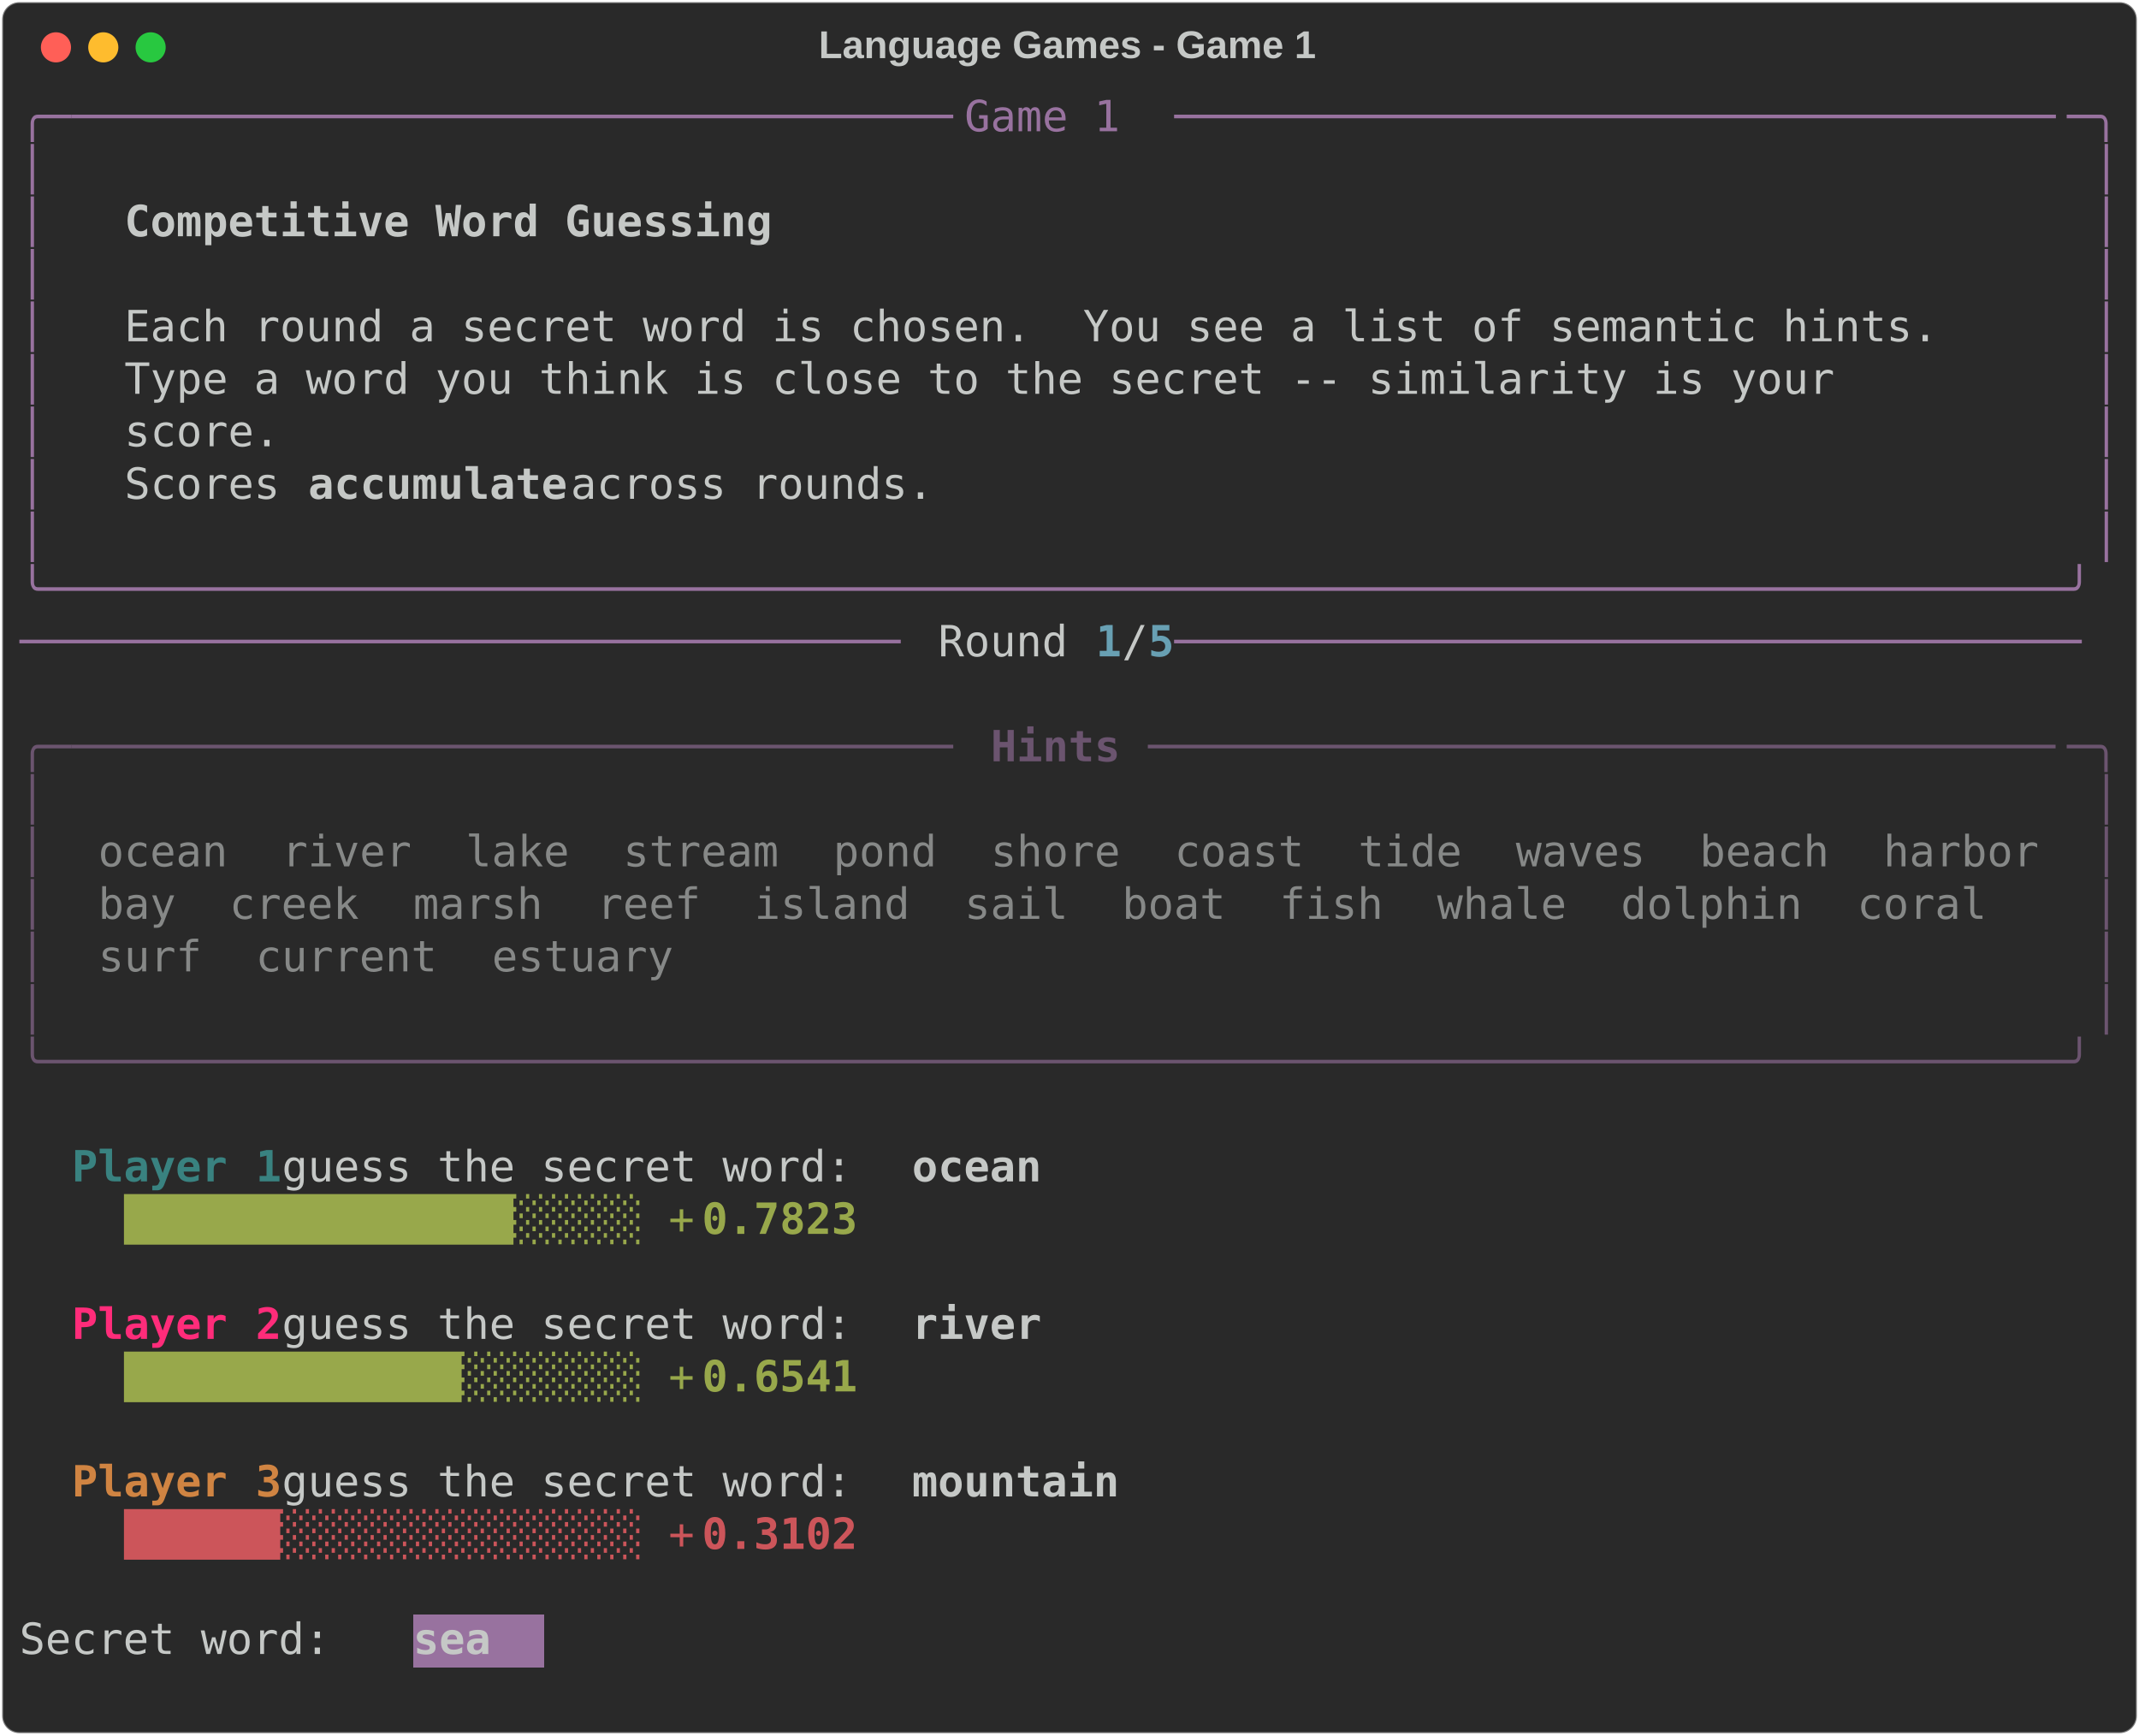
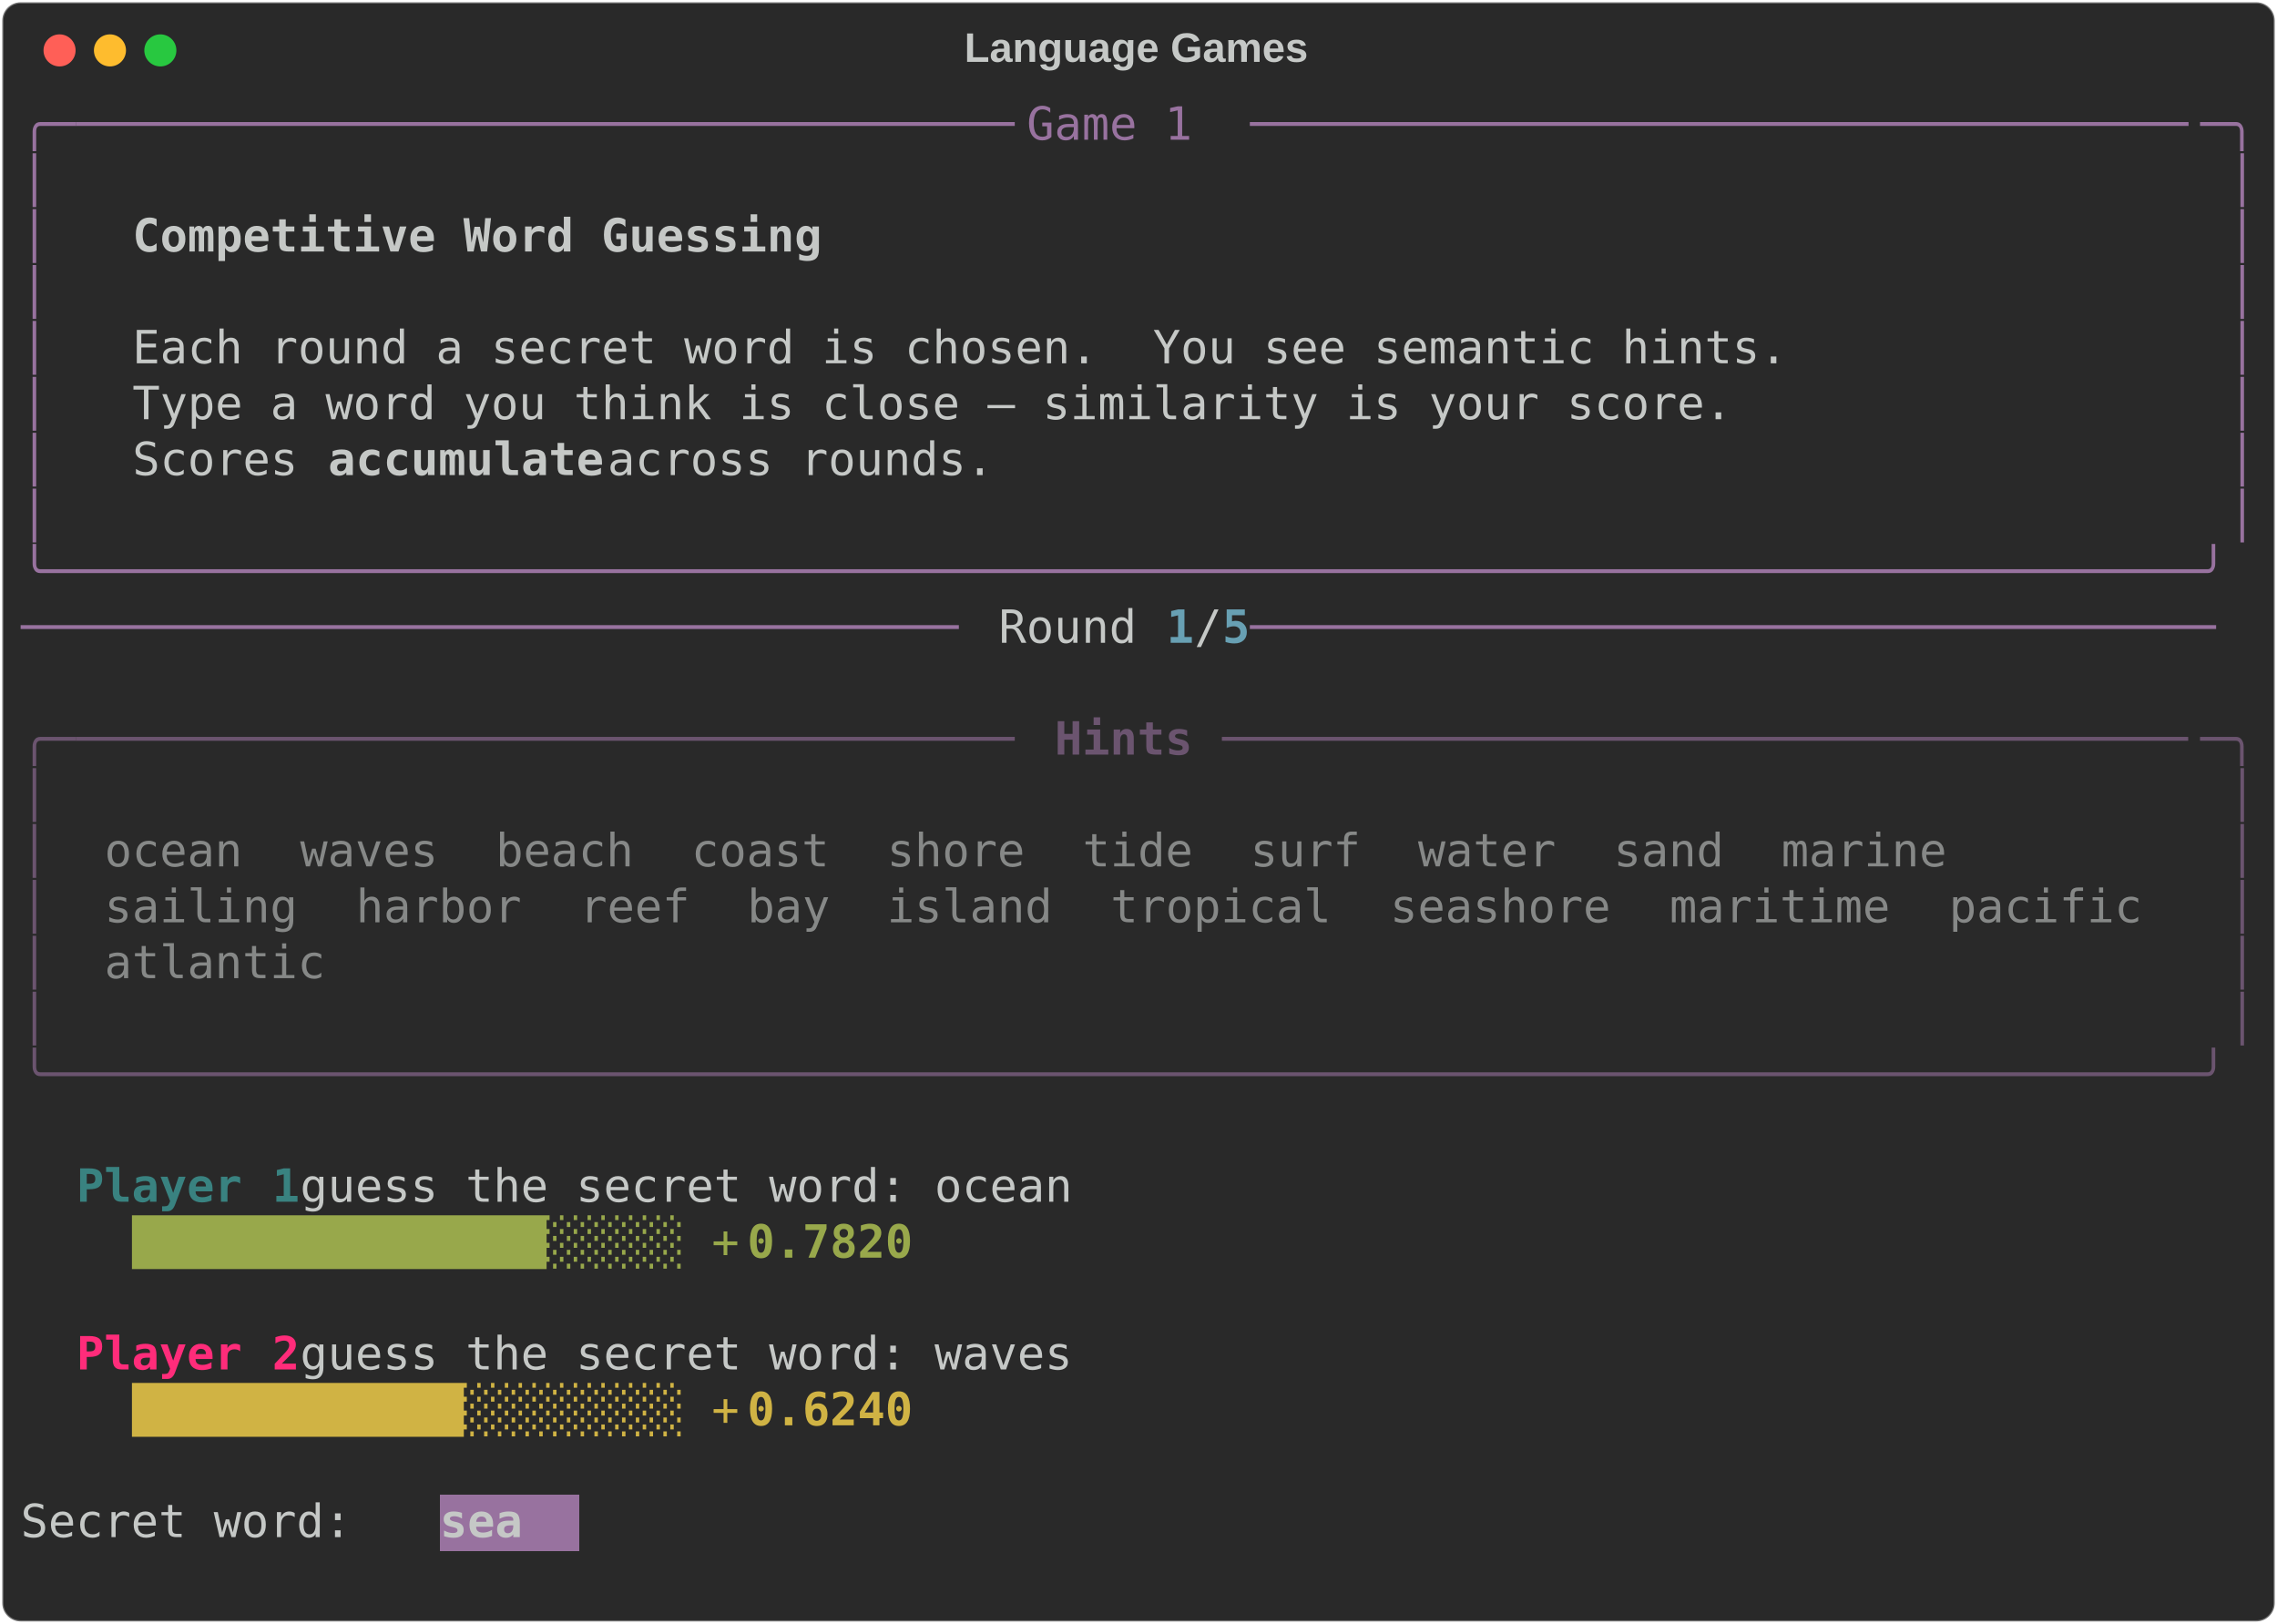
- <svg xmlns="http://www.w3.org/2000/svg" class="rich-terminal" viewBox="0 0 994 806.4">
+ <svg xmlns="http://www.w3.org/2000/svg" class="rich-terminal" viewBox="0 0 994 708.8">
  <style>

    @font-face {
        font-family: "Fira Code";
        src: local("FiraCode-Regular"),
                url("https://cdnjs.cloudflare.com/ajax/libs/firacode/6.2.0/woff2/FiraCode-Regular.woff2") format("woff2"),
                url("https://cdnjs.cloudflare.com/ajax/libs/firacode/6.2.0/woff/FiraCode-Regular.woff") format("woff");
        font-style: normal;
        font-weight: 400;
    }
    @font-face {
        font-family: "Fira Code";
        src: local("FiraCode-Bold"),
                url("https://cdnjs.cloudflare.com/ajax/libs/firacode/6.2.0/woff2/FiraCode-Bold.woff2") format("woff2"),
                url("https://cdnjs.cloudflare.com/ajax/libs/firacode/6.2.0/woff/FiraCode-Bold.woff") format("woff");
        font-style: bold;
        font-weight: 700;
    }

-     .terminal-1284822721-matrix {
+     .terminal-1657489612-matrix {
        font-family: Fira Code, monospace;
        font-size: 20px;
        line-height: 24.4px;
        font-variant-east-asian: full-width;
    }

-     .terminal-1284822721-title {
+     .terminal-1657489612-title {
        font-size: 18px;
        font-weight: bold;
        font-family: arial;
    }

-     .terminal-1284822721-r1 { fill: #98729f }
- .terminal-1284822721-r2 { fill: #c5c8c6 }
- .terminal-1284822721-r3 { fill: #c5c8c6;font-weight: bold }
- .terminal-1284822721-r4 { fill: #68a0b3;font-weight: bold }
- .terminal-1284822721-r5 { fill: #6b546f }
- .terminal-1284822721-r6 { fill: #6b546f;font-weight: bold }
- .terminal-1284822721-r7 { fill: #868887 }
- .terminal-1284822721-r8 { fill: #398280;font-weight: bold }
- .terminal-1284822721-r9 { fill: #98a84b }
- .terminal-1284822721-r10 { fill: #98a84b;font-weight: bold }
- .terminal-1284822721-r11 { fill: #ff2c7a;font-weight: bold }
- .terminal-1284822721-r12 { fill: #d08442;font-weight: bold }
- .terminal-1284822721-r13 { fill: #cc555a }
- .terminal-1284822721-r14 { fill: #cc555a;font-weight: bold }
+     .terminal-1657489612-r1 { fill: #98729f }
+ .terminal-1657489612-r2 { fill: #c5c8c6 }
+ .terminal-1657489612-r3 { fill: #c5c8c6;font-weight: bold }
+ .terminal-1657489612-r4 { fill: #68a0b3;font-weight: bold }
+ .terminal-1657489612-r5 { fill: #6b546f }
+ .terminal-1657489612-r6 { fill: #6b546f;font-weight: bold }
+ .terminal-1657489612-r7 { fill: #868887 }
+ .terminal-1657489612-r8 { fill: #398280;font-weight: bold }
+ .terminal-1657489612-r9 { fill: #98a84b }
+ .terminal-1657489612-r10 { fill: #98a84b;font-weight: bold }
+ .terminal-1657489612-r11 { fill: #ff2c7a;font-weight: bold }
+ .terminal-1657489612-r12 { fill: #d0b344 }
+ .terminal-1657489612-r13 { fill: #d0b344;font-weight: bold }
    </style>
  <defs>
-     <clipPath id="terminal-1284822721-clip-terminal">
-       <rect x="0" y="0" width="975.0" height="755.4" />
-     </clipPath>
-     <clipPath id="terminal-1284822721-line-0">
+     <clipPath id="terminal-1657489612-clip-terminal">
+       <rect x="0" y="0" width="975.0" height="657.8" />
+     </clipPath>
+     <clipPath id="terminal-1657489612-line-0">
      <rect x="0" y="1.5" width="976" height="24.65" />
    </clipPath>
-     <clipPath id="terminal-1284822721-line-1">
+     <clipPath id="terminal-1657489612-line-1">
      <rect x="0" y="25.9" width="976" height="24.65" />
    </clipPath>
-     <clipPath id="terminal-1284822721-line-2">
+     <clipPath id="terminal-1657489612-line-2">
      <rect x="0" y="50.3" width="976" height="24.65" />
    </clipPath>
-     <clipPath id="terminal-1284822721-line-3">
+     <clipPath id="terminal-1657489612-line-3">
      <rect x="0" y="74.7" width="976" height="24.65" />
    </clipPath>
-     <clipPath id="terminal-1284822721-line-4">
+     <clipPath id="terminal-1657489612-line-4">
      <rect x="0" y="99.1" width="976" height="24.65" />
    </clipPath>
-     <clipPath id="terminal-1284822721-line-5">
+     <clipPath id="terminal-1657489612-line-5">
      <rect x="0" y="123.5" width="976" height="24.65" />
    </clipPath>
-     <clipPath id="terminal-1284822721-line-6">
+     <clipPath id="terminal-1657489612-line-6">
      <rect x="0" y="147.9" width="976" height="24.65" />
    </clipPath>
-     <clipPath id="terminal-1284822721-line-7">
+     <clipPath id="terminal-1657489612-line-7">
      <rect x="0" y="172.3" width="976" height="24.65" />
    </clipPath>
-     <clipPath id="terminal-1284822721-line-8">
+     <clipPath id="terminal-1657489612-line-8">
      <rect x="0" y="196.7" width="976" height="24.65" />
    </clipPath>
-     <clipPath id="terminal-1284822721-line-9">
+     <clipPath id="terminal-1657489612-line-9">
      <rect x="0" y="221.1" width="976" height="24.65" />
    </clipPath>
-     <clipPath id="terminal-1284822721-line-10">
+     <clipPath id="terminal-1657489612-line-10">
      <rect x="0" y="245.5" width="976" height="24.65" />
    </clipPath>
-     <clipPath id="terminal-1284822721-line-11">
+     <clipPath id="terminal-1657489612-line-11">
      <rect x="0" y="269.9" width="976" height="24.65" />
    </clipPath>
-     <clipPath id="terminal-1284822721-line-12">
+     <clipPath id="terminal-1657489612-line-12">
      <rect x="0" y="294.3" width="976" height="24.65" />
    </clipPath>
-     <clipPath id="terminal-1284822721-line-13">
+     <clipPath id="terminal-1657489612-line-13">
      <rect x="0" y="318.7" width="976" height="24.65" />
    </clipPath>
-     <clipPath id="terminal-1284822721-line-14">
+     <clipPath id="terminal-1657489612-line-14">
      <rect x="0" y="343.1" width="976" height="24.65" />
    </clipPath>
-     <clipPath id="terminal-1284822721-line-15">
+     <clipPath id="terminal-1657489612-line-15">
      <rect x="0" y="367.5" width="976" height="24.65" />
    </clipPath>
-     <clipPath id="terminal-1284822721-line-16">
+     <clipPath id="terminal-1657489612-line-16">
      <rect x="0" y="391.9" width="976" height="24.65" />
    </clipPath>
-     <clipPath id="terminal-1284822721-line-17">
+     <clipPath id="terminal-1657489612-line-17">
      <rect x="0" y="416.3" width="976" height="24.65" />
    </clipPath>
-     <clipPath id="terminal-1284822721-line-18">
+     <clipPath id="terminal-1657489612-line-18">
      <rect x="0" y="440.7" width="976" height="24.65" />
    </clipPath>
-     <clipPath id="terminal-1284822721-line-19">
+     <clipPath id="terminal-1657489612-line-19">
      <rect x="0" y="465.1" width="976" height="24.65" />
    </clipPath>
-     <clipPath id="terminal-1284822721-line-20">
+     <clipPath id="terminal-1657489612-line-20">
      <rect x="0" y="489.5" width="976" height="24.65" />
    </clipPath>
-     <clipPath id="terminal-1284822721-line-21">
+     <clipPath id="terminal-1657489612-line-21">
      <rect x="0" y="513.9" width="976" height="24.65" />
    </clipPath>
-     <clipPath id="terminal-1284822721-line-22">
+     <clipPath id="terminal-1657489612-line-22">
      <rect x="0" y="538.3" width="976" height="24.65" />
    </clipPath>
-     <clipPath id="terminal-1284822721-line-23">
+     <clipPath id="terminal-1657489612-line-23">
      <rect x="0" y="562.7" width="976" height="24.65" />
    </clipPath>
-     <clipPath id="terminal-1284822721-line-24">
+     <clipPath id="terminal-1657489612-line-24">
      <rect x="0" y="587.1" width="976" height="24.65" />
    </clipPath>
-     <clipPath id="terminal-1284822721-line-25">
+     <clipPath id="terminal-1657489612-line-25">
      <rect x="0" y="611.5" width="976" height="24.65" />
    </clipPath>
-     <clipPath id="terminal-1284822721-line-26">
-       <rect x="0" y="635.9" width="976" height="24.65" />
-     </clipPath>
-     <clipPath id="terminal-1284822721-line-27">
-       <rect x="0" y="660.3" width="976" height="24.65" />
-     </clipPath>
-     <clipPath id="terminal-1284822721-line-28">
-       <rect x="0" y="684.7" width="976" height="24.65" />
-     </clipPath>
-     <clipPath id="terminal-1284822721-line-29">
-       <rect x="0" y="709.1" width="976" height="24.65" />
-     </clipPath>
  </defs>
-   <rect fill="#292929" stroke="rgba(255,255,255,0.35)" stroke-width="1" x="1" y="1" width="992" height="804.4" rx="8" />
-   <text class="terminal-1284822721-title" fill="#c5c8c6" text-anchor="middle" x="496" y="27">Language Games - Game 1</text>
+   <rect fill="#292929" stroke="rgba(255,255,255,0.35)" stroke-width="1" x="1" y="1" width="992" height="706.8" rx="8" />
+   <text class="terminal-1657489612-title" fill="#c5c8c6" text-anchor="middle" x="496" y="27">Language Games</text>
  <g transform="translate(26,22)">
    <circle cx="0" cy="0" r="7" fill="#ff5f57" />
    <circle cx="22" cy="0" r="7" fill="#febc2e" />
    <circle cx="44" cy="0" r="7" fill="#28c840" />
  </g>
-   <g transform="translate(9, 41)" clip-path="url(#terminal-1284822721-clip-terminal)">
-     <rect fill="#98729f" x="183" y="709.1" width="61" height="24.65" shape-rendering="crispEdges" />
-     <g class="terminal-1284822721-matrix">
-       <text class="terminal-1284822721-r1" x="0" y="20" textLength="24.4" clip-path="url(#terminal-1284822721-line-0)">╭─</text>
-       <text class="terminal-1284822721-r1" x="24.4" y="20" textLength="414.8" clip-path="url(#terminal-1284822721-line-0)">──────────────────────────────────</text>
-       <text class="terminal-1284822721-r1" x="439.2" y="20" textLength="97.6" clip-path="url(#terminal-1284822721-line-0)"> Game 1 </text>
-       <text class="terminal-1284822721-r1" x="536.8" y="20" textLength="414.8" clip-path="url(#terminal-1284822721-line-0)">──────────────────────────────────</text>
-       <text class="terminal-1284822721-r1" x="951.6" y="20" textLength="24.4" clip-path="url(#terminal-1284822721-line-0)">─╮</text>
-       <text class="terminal-1284822721-r2" x="976" y="20" textLength="12.2" clip-path="url(#terminal-1284822721-line-0)">
- </text>
-       <text class="terminal-1284822721-r1" x="0" y="44.4" textLength="12.2" clip-path="url(#terminal-1284822721-line-1)">│</text>
-       <text class="terminal-1284822721-r1" x="963.8" y="44.4" textLength="12.2" clip-path="url(#terminal-1284822721-line-1)">│</text>
-       <text class="terminal-1284822721-r2" x="976" y="44.4" textLength="12.2" clip-path="url(#terminal-1284822721-line-1)">
- </text>
-       <text class="terminal-1284822721-r1" x="0" y="68.8" textLength="12.2" clip-path="url(#terminal-1284822721-line-2)">│</text>
-       <text class="terminal-1284822721-r3" x="48.8" y="68.8" textLength="305" clip-path="url(#terminal-1284822721-line-2)">Competitive Word Guessing</text>
-       <text class="terminal-1284822721-r1" x="963.8" y="68.8" textLength="12.2" clip-path="url(#terminal-1284822721-line-2)">│</text>
-       <text class="terminal-1284822721-r2" x="976" y="68.8" textLength="12.2" clip-path="url(#terminal-1284822721-line-2)">
- </text>
-       <text class="terminal-1284822721-r1" x="0" y="93.2" textLength="12.2" clip-path="url(#terminal-1284822721-line-3)">│</text>
-       <text class="terminal-1284822721-r1" x="963.8" y="93.2" textLength="12.2" clip-path="url(#terminal-1284822721-line-3)">│</text>
-       <text class="terminal-1284822721-r2" x="976" y="93.2" textLength="12.2" clip-path="url(#terminal-1284822721-line-3)">
- </text>
-       <text class="terminal-1284822721-r1" x="0" y="117.6" textLength="12.2" clip-path="url(#terminal-1284822721-line-4)">│</text>
-       <text class="terminal-1284822721-r2" x="48.8" y="117.6" textLength="854" clip-path="url(#terminal-1284822721-line-4)">Each round a secret word is chosen.  You see a list of semantic hints.</text>
-       <text class="terminal-1284822721-r1" x="963.8" y="117.6" textLength="12.2" clip-path="url(#terminal-1284822721-line-4)">│</text>
-       <text class="terminal-1284822721-r2" x="976" y="117.6" textLength="12.2" clip-path="url(#terminal-1284822721-line-4)">
- </text>
-       <text class="terminal-1284822721-r1" x="0" y="142" textLength="12.2" clip-path="url(#terminal-1284822721-line-5)">│</text>
-       <text class="terminal-1284822721-r2" x="48.8" y="142" textLength="817.4" clip-path="url(#terminal-1284822721-line-5)">Type a word you think is close to the secret -- similarity is your </text>
-       <text class="terminal-1284822721-r1" x="963.8" y="142" textLength="12.2" clip-path="url(#terminal-1284822721-line-5)">│</text>
-       <text class="terminal-1284822721-r2" x="976" y="142" textLength="12.2" clip-path="url(#terminal-1284822721-line-5)">
- </text>
-       <text class="terminal-1284822721-r1" x="0" y="166.4" textLength="12.2" clip-path="url(#terminal-1284822721-line-6)">│</text>
-       <text class="terminal-1284822721-r2" x="48.8" y="166.4" textLength="73.2" clip-path="url(#terminal-1284822721-line-6)">score.</text>
-       <text class="terminal-1284822721-r1" x="963.8" y="166.4" textLength="12.2" clip-path="url(#terminal-1284822721-line-6)">│</text>
-       <text class="terminal-1284822721-r2" x="976" y="166.4" textLength="12.2" clip-path="url(#terminal-1284822721-line-6)">
- </text>
-       <text class="terminal-1284822721-r1" x="0" y="190.8" textLength="12.2" clip-path="url(#terminal-1284822721-line-7)">│</text>
-       <text class="terminal-1284822721-r2" x="48.8" y="190.8" textLength="85.4" clip-path="url(#terminal-1284822721-line-7)">Scores </text>
-       <text class="terminal-1284822721-r3" x="134.2" y="190.8" textLength="122" clip-path="url(#terminal-1284822721-line-7)">accumulate</text>
-       <text class="terminal-1284822721-r2" x="256.2" y="190.8" textLength="183" clip-path="url(#terminal-1284822721-line-7)"> across rounds.</text>
-       <text class="terminal-1284822721-r1" x="963.8" y="190.8" textLength="12.2" clip-path="url(#terminal-1284822721-line-7)">│</text>
-       <text class="terminal-1284822721-r2" x="976" y="190.8" textLength="12.2" clip-path="url(#terminal-1284822721-line-7)">
- </text>
-       <text class="terminal-1284822721-r1" x="0" y="215.2" textLength="12.2" clip-path="url(#terminal-1284822721-line-8)">│</text>
-       <text class="terminal-1284822721-r1" x="963.8" y="215.2" textLength="12.2" clip-path="url(#terminal-1284822721-line-8)">│</text>
-       <text class="terminal-1284822721-r2" x="976" y="215.2" textLength="12.2" clip-path="url(#terminal-1284822721-line-8)">
- </text>
-       <text class="terminal-1284822721-r1" x="0" y="239.6" textLength="976" clip-path="url(#terminal-1284822721-line-9)">╰──────────────────────────────────────────────────────────────────────────────╯</text>
-       <text class="terminal-1284822721-r2" x="976" y="239.6" textLength="12.2" clip-path="url(#terminal-1284822721-line-9)">
- </text>
-       <text class="terminal-1284822721-r1" x="0" y="264" textLength="427" clip-path="url(#terminal-1284822721-line-10)">────────────────────────────────── </text>
-       <text class="terminal-1284822721-r2" x="427" y="264" textLength="73.2" clip-path="url(#terminal-1284822721-line-10)">Round </text>
-       <text class="terminal-1284822721-r4" x="500.2" y="264" textLength="12.2" clip-path="url(#terminal-1284822721-line-10)">1</text>
-       <text class="terminal-1284822721-r2" x="512.4" y="264" textLength="12.2" clip-path="url(#terminal-1284822721-line-10)">/</text>
-       <text class="terminal-1284822721-r4" x="524.6" y="264" textLength="12.2" clip-path="url(#terminal-1284822721-line-10)">5</text>
-       <text class="terminal-1284822721-r1" x="536.8" y="264" textLength="439.2" clip-path="url(#terminal-1284822721-line-10)"> ───────────────────────────────────</text>
-       <text class="terminal-1284822721-r2" x="976" y="264" textLength="12.2" clip-path="url(#terminal-1284822721-line-10)">
- </text>
-       <text class="terminal-1284822721-r2" x="976" y="288.4" textLength="12.2" clip-path="url(#terminal-1284822721-line-11)">
- </text>
-       <text class="terminal-1284822721-r5" x="0" y="312.8" textLength="24.4" clip-path="url(#terminal-1284822721-line-12)">╭─</text>
-       <text class="terminal-1284822721-r5" x="24.4" y="312.8" textLength="414.8" clip-path="url(#terminal-1284822721-line-12)">──────────────────────────────────</text>
-       <text class="terminal-1284822721-r6" x="451.4" y="312.8" textLength="61" clip-path="url(#terminal-1284822721-line-12)">Hints</text>
-       <text class="terminal-1284822721-r5" x="524.6" y="312.8" textLength="427" clip-path="url(#terminal-1284822721-line-12)">───────────────────────────────────</text>
-       <text class="terminal-1284822721-r5" x="951.6" y="312.8" textLength="24.4" clip-path="url(#terminal-1284822721-line-12)">─╮</text>
-       <text class="terminal-1284822721-r2" x="976" y="312.8" textLength="12.2" clip-path="url(#terminal-1284822721-line-12)">
- </text>
-       <text class="terminal-1284822721-r5" x="0" y="337.2" textLength="12.2" clip-path="url(#terminal-1284822721-line-13)">│</text>
-       <text class="terminal-1284822721-r5" x="963.8" y="337.2" textLength="12.2" clip-path="url(#terminal-1284822721-line-13)">│</text>
-       <text class="terminal-1284822721-r2" x="976" y="337.2" textLength="12.2" clip-path="url(#terminal-1284822721-line-13)">
- </text>
-       <text class="terminal-1284822721-r5" x="0" y="361.6" textLength="12.2" clip-path="url(#terminal-1284822721-line-14)">│</text>
-       <text class="terminal-1284822721-r7" x="36.6" y="361.6" textLength="61" clip-path="url(#terminal-1284822721-line-14)">ocean</text>
-       <text class="terminal-1284822721-r7" x="122" y="361.6" textLength="61" clip-path="url(#terminal-1284822721-line-14)">river</text>
-       <text class="terminal-1284822721-r7" x="207.4" y="361.6" textLength="48.8" clip-path="url(#terminal-1284822721-line-14)">lake</text>
-       <text class="terminal-1284822721-r7" x="280.6" y="361.6" textLength="73.2" clip-path="url(#terminal-1284822721-line-14)">stream</text>
-       <text class="terminal-1284822721-r7" x="378.2" y="361.6" textLength="48.8" clip-path="url(#terminal-1284822721-line-14)">pond</text>
-       <text class="terminal-1284822721-r7" x="451.4" y="361.6" textLength="61" clip-path="url(#terminal-1284822721-line-14)">shore</text>
-       <text class="terminal-1284822721-r7" x="536.8" y="361.6" textLength="61" clip-path="url(#terminal-1284822721-line-14)">coast</text>
-       <text class="terminal-1284822721-r7" x="622.2" y="361.6" textLength="48.8" clip-path="url(#terminal-1284822721-line-14)">tide</text>
-       <text class="terminal-1284822721-r7" x="695.4" y="361.6" textLength="61" clip-path="url(#terminal-1284822721-line-14)">waves</text>
-       <text class="terminal-1284822721-r7" x="780.8" y="361.6" textLength="61" clip-path="url(#terminal-1284822721-line-14)">beach</text>
-       <text class="terminal-1284822721-r7" x="866.2" y="361.6" textLength="73.2" clip-path="url(#terminal-1284822721-line-14)">harbor</text>
-       <text class="terminal-1284822721-r5" x="963.8" y="361.6" textLength="12.2" clip-path="url(#terminal-1284822721-line-14)">│</text>
-       <text class="terminal-1284822721-r2" x="976" y="361.6" textLength="12.2" clip-path="url(#terminal-1284822721-line-14)">
- </text>
-       <text class="terminal-1284822721-r5" x="0" y="386" textLength="12.2" clip-path="url(#terminal-1284822721-line-15)">│</text>
-       <text class="terminal-1284822721-r7" x="36.6" y="386" textLength="36.6" clip-path="url(#terminal-1284822721-line-15)">bay</text>
-       <text class="terminal-1284822721-r7" x="97.6" y="386" textLength="61" clip-path="url(#terminal-1284822721-line-15)">creek</text>
-       <text class="terminal-1284822721-r7" x="183" y="386" textLength="61" clip-path="url(#terminal-1284822721-line-15)">marsh</text>
-       <text class="terminal-1284822721-r7" x="268.4" y="386" textLength="48.8" clip-path="url(#terminal-1284822721-line-15)">reef</text>
-       <text class="terminal-1284822721-r7" x="341.6" y="386" textLength="73.2" clip-path="url(#terminal-1284822721-line-15)">island</text>
-       <text class="terminal-1284822721-r7" x="439.2" y="386" textLength="48.8" clip-path="url(#terminal-1284822721-line-15)">sail</text>
-       <text class="terminal-1284822721-r7" x="512.4" y="386" textLength="48.8" clip-path="url(#terminal-1284822721-line-15)">boat</text>
-       <text class="terminal-1284822721-r7" x="585.6" y="386" textLength="48.8" clip-path="url(#terminal-1284822721-line-15)">fish</text>
-       <text class="terminal-1284822721-r7" x="658.8" y="386" textLength="61" clip-path="url(#terminal-1284822721-line-15)">whale</text>
-       <text class="terminal-1284822721-r7" x="744.2" y="386" textLength="85.4" clip-path="url(#terminal-1284822721-line-15)">dolphin</text>
-       <text class="terminal-1284822721-r7" x="854" y="386" textLength="61" clip-path="url(#terminal-1284822721-line-15)">coral</text>
-       <text class="terminal-1284822721-r5" x="963.8" y="386" textLength="12.2" clip-path="url(#terminal-1284822721-line-15)">│</text>
-       <text class="terminal-1284822721-r2" x="976" y="386" textLength="12.2" clip-path="url(#terminal-1284822721-line-15)">
- </text>
-       <text class="terminal-1284822721-r5" x="0" y="410.4" textLength="12.2" clip-path="url(#terminal-1284822721-line-16)">│</text>
-       <text class="terminal-1284822721-r7" x="36.6" y="410.4" textLength="48.8" clip-path="url(#terminal-1284822721-line-16)">surf</text>
-       <text class="terminal-1284822721-r7" x="109.8" y="410.4" textLength="85.4" clip-path="url(#terminal-1284822721-line-16)">current</text>
-       <text class="terminal-1284822721-r7" x="219.6" y="410.4" textLength="85.4" clip-path="url(#terminal-1284822721-line-16)">estuary</text>
-       <text class="terminal-1284822721-r5" x="963.8" y="410.4" textLength="12.2" clip-path="url(#terminal-1284822721-line-16)">│</text>
-       <text class="terminal-1284822721-r2" x="976" y="410.4" textLength="12.2" clip-path="url(#terminal-1284822721-line-16)">
- </text>
-       <text class="terminal-1284822721-r5" x="0" y="434.8" textLength="12.2" clip-path="url(#terminal-1284822721-line-17)">│</text>
-       <text class="terminal-1284822721-r5" x="963.8" y="434.8" textLength="12.2" clip-path="url(#terminal-1284822721-line-17)">│</text>
-       <text class="terminal-1284822721-r2" x="976" y="434.8" textLength="12.2" clip-path="url(#terminal-1284822721-line-17)">
- </text>
-       <text class="terminal-1284822721-r5" x="0" y="459.2" textLength="976" clip-path="url(#terminal-1284822721-line-18)">╰──────────────────────────────────────────────────────────────────────────────╯</text>
-       <text class="terminal-1284822721-r2" x="976" y="459.2" textLength="12.2" clip-path="url(#terminal-1284822721-line-18)">
- </text>
-       <text class="terminal-1284822721-r2" x="976" y="483.6" textLength="12.2" clip-path="url(#terminal-1284822721-line-19)">
- </text>
-       <text class="terminal-1284822721-r8" x="24.4" y="508" textLength="85.4" clip-path="url(#terminal-1284822721-line-20)">Player </text>
-       <text class="terminal-1284822721-r8" x="109.8" y="508" textLength="12.2" clip-path="url(#terminal-1284822721-line-20)">1</text>
-       <text class="terminal-1284822721-r2" x="122" y="508" textLength="292.8" clip-path="url(#terminal-1284822721-line-20)"> guess the secret word: </text>
-       <text class="terminal-1284822721-r3" x="414.8" y="508" textLength="61" clip-path="url(#terminal-1284822721-line-20)">ocean</text>
-       <text class="terminal-1284822721-r2" x="976" y="508" textLength="12.2" clip-path="url(#terminal-1284822721-line-20)">
- </text>
-       <text class="terminal-1284822721-r9" x="48.8" y="532.4" textLength="268.4" clip-path="url(#terminal-1284822721-line-21)">███████████████░░░░░ +</text>
-       <text class="terminal-1284822721-r10" x="317.2" y="532.4" textLength="73.2" clip-path="url(#terminal-1284822721-line-21)">0.7823</text>
-       <text class="terminal-1284822721-r2" x="976" y="532.4" textLength="12.2" clip-path="url(#terminal-1284822721-line-21)">
- </text>
-       <text class="terminal-1284822721-r2" x="976" y="556.8" textLength="12.2" clip-path="url(#terminal-1284822721-line-22)">
- </text>
-       <text class="terminal-1284822721-r11" x="24.4" y="581.2" textLength="85.4" clip-path="url(#terminal-1284822721-line-23)">Player </text>
-       <text class="terminal-1284822721-r11" x="109.8" y="581.2" textLength="12.2" clip-path="url(#terminal-1284822721-line-23)">2</text>
-       <text class="terminal-1284822721-r2" x="122" y="581.2" textLength="292.8" clip-path="url(#terminal-1284822721-line-23)"> guess the secret word: </text>
-       <text class="terminal-1284822721-r3" x="414.8" y="581.2" textLength="61" clip-path="url(#terminal-1284822721-line-23)">river</text>
-       <text class="terminal-1284822721-r2" x="976" y="581.2" textLength="12.2" clip-path="url(#terminal-1284822721-line-23)">
- </text>
-       <text class="terminal-1284822721-r9" x="48.8" y="605.6" textLength="268.4" clip-path="url(#terminal-1284822721-line-24)">█████████████░░░░░░░ +</text>
-       <text class="terminal-1284822721-r10" x="317.2" y="605.6" textLength="73.2" clip-path="url(#terminal-1284822721-line-24)">0.6541</text>
-       <text class="terminal-1284822721-r2" x="976" y="605.6" textLength="12.2" clip-path="url(#terminal-1284822721-line-24)">
- </text>
-       <text class="terminal-1284822721-r2" x="976" y="630" textLength="12.2" clip-path="url(#terminal-1284822721-line-25)">
- </text>
-       <text class="terminal-1284822721-r12" x="24.4" y="654.4" textLength="85.4" clip-path="url(#terminal-1284822721-line-26)">Player </text>
-       <text class="terminal-1284822721-r12" x="109.8" y="654.4" textLength="12.2" clip-path="url(#terminal-1284822721-line-26)">3</text>
-       <text class="terminal-1284822721-r2" x="122" y="654.4" textLength="292.8" clip-path="url(#terminal-1284822721-line-26)"> guess the secret word: </text>
-       <text class="terminal-1284822721-r3" x="414.8" y="654.4" textLength="97.6" clip-path="url(#terminal-1284822721-line-26)">mountain</text>
-       <text class="terminal-1284822721-r2" x="976" y="654.4" textLength="12.2" clip-path="url(#terminal-1284822721-line-26)">
- </text>
-       <text class="terminal-1284822721-r13" x="48.8" y="678.8" textLength="268.4" clip-path="url(#terminal-1284822721-line-27)">██████░░░░░░░░░░░░░░ +</text>
-       <text class="terminal-1284822721-r14" x="317.2" y="678.8" textLength="73.2" clip-path="url(#terminal-1284822721-line-27)">0.3102</text>
-       <text class="terminal-1284822721-r2" x="976" y="678.8" textLength="12.2" clip-path="url(#terminal-1284822721-line-27)">
- </text>
-       <text class="terminal-1284822721-r2" x="976" y="703.2" textLength="12.2" clip-path="url(#terminal-1284822721-line-28)">
- </text>
-       <text class="terminal-1284822721-r2" x="0" y="727.6" textLength="183" clip-path="url(#terminal-1284822721-line-29)">  Secret word: </text>
-       <text class="terminal-1284822721-r3" x="183" y="727.6" textLength="61" clip-path="url(#terminal-1284822721-line-29)"> sea </text>
-       <text class="terminal-1284822721-r2" x="976" y="727.6" textLength="12.2" clip-path="url(#terminal-1284822721-line-29)">
- </text>
-       <text class="terminal-1284822721-r2" x="976" y="752" textLength="12.2" clip-path="url(#terminal-1284822721-line-30)">
+   <g transform="translate(9, 41)" clip-path="url(#terminal-1657489612-clip-terminal)">
+     <rect fill="#98729f" x="183" y="611.5" width="61" height="24.65" shape-rendering="crispEdges" />
+     <g class="terminal-1657489612-matrix">
+       <text class="terminal-1657489612-r1" x="0" y="20" textLength="24.4" clip-path="url(#terminal-1657489612-line-0)">╭─</text>
+       <text class="terminal-1657489612-r1" x="24.4" y="20" textLength="414.8" clip-path="url(#terminal-1657489612-line-0)">──────────────────────────────────</text>
+       <text class="terminal-1657489612-r1" x="439.2" y="20" textLength="97.6" clip-path="url(#terminal-1657489612-line-0)"> Game 1 </text>
+       <text class="terminal-1657489612-r1" x="536.8" y="20" textLength="414.8" clip-path="url(#terminal-1657489612-line-0)">──────────────────────────────────</text>
+       <text class="terminal-1657489612-r1" x="951.6" y="20" textLength="24.4" clip-path="url(#terminal-1657489612-line-0)">─╮</text>
+       <text class="terminal-1657489612-r2" x="976" y="20" textLength="12.2" clip-path="url(#terminal-1657489612-line-0)">
+ </text>
+       <text class="terminal-1657489612-r1" x="0" y="44.4" textLength="12.2" clip-path="url(#terminal-1657489612-line-1)">│</text>
+       <text class="terminal-1657489612-r1" x="963.8" y="44.4" textLength="12.2" clip-path="url(#terminal-1657489612-line-1)">│</text>
+       <text class="terminal-1657489612-r2" x="976" y="44.4" textLength="12.2" clip-path="url(#terminal-1657489612-line-1)">
+ </text>
+       <text class="terminal-1657489612-r1" x="0" y="68.8" textLength="12.2" clip-path="url(#terminal-1657489612-line-2)">│</text>
+       <text class="terminal-1657489612-r3" x="48.8" y="68.8" textLength="305" clip-path="url(#terminal-1657489612-line-2)">Competitive Word Guessing</text>
+       <text class="terminal-1657489612-r1" x="963.8" y="68.8" textLength="12.2" clip-path="url(#terminal-1657489612-line-2)">│</text>
+       <text class="terminal-1657489612-r2" x="976" y="68.8" textLength="12.2" clip-path="url(#terminal-1657489612-line-2)">
+ </text>
+       <text class="terminal-1657489612-r1" x="0" y="93.2" textLength="12.2" clip-path="url(#terminal-1657489612-line-3)">│</text>
+       <text class="terminal-1657489612-r1" x="963.8" y="93.2" textLength="12.2" clip-path="url(#terminal-1657489612-line-3)">│</text>
+       <text class="terminal-1657489612-r2" x="976" y="93.2" textLength="12.2" clip-path="url(#terminal-1657489612-line-3)">
+ </text>
+       <text class="terminal-1657489612-r1" x="0" y="117.6" textLength="12.2" clip-path="url(#terminal-1657489612-line-4)">│</text>
+       <text class="terminal-1657489612-r2" x="48.8" y="117.6" textLength="732" clip-path="url(#terminal-1657489612-line-4)">Each round a secret word is chosen.  You see semantic hints.</text>
+       <text class="terminal-1657489612-r1" x="963.8" y="117.6" textLength="12.2" clip-path="url(#terminal-1657489612-line-4)">│</text>
+       <text class="terminal-1657489612-r2" x="976" y="117.6" textLength="12.2" clip-path="url(#terminal-1657489612-line-4)">
+ </text>
+       <text class="terminal-1657489612-r1" x="0" y="142" textLength="12.2" clip-path="url(#terminal-1657489612-line-5)">│</text>
+       <text class="terminal-1657489612-r2" x="48.8" y="142" textLength="707.6" clip-path="url(#terminal-1657489612-line-5)">Type a word you think is close — similarity is your score.</text>
+       <text class="terminal-1657489612-r1" x="963.8" y="142" textLength="12.2" clip-path="url(#terminal-1657489612-line-5)">│</text>
+       <text class="terminal-1657489612-r2" x="976" y="142" textLength="12.2" clip-path="url(#terminal-1657489612-line-5)">
+ </text>
+       <text class="terminal-1657489612-r1" x="0" y="166.4" textLength="12.2" clip-path="url(#terminal-1657489612-line-6)">│</text>
+       <text class="terminal-1657489612-r2" x="48.8" y="166.4" textLength="85.4" clip-path="url(#terminal-1657489612-line-6)">Scores </text>
+       <text class="terminal-1657489612-r3" x="134.2" y="166.4" textLength="122" clip-path="url(#terminal-1657489612-line-6)">accumulate</text>
+       <text class="terminal-1657489612-r2" x="256.2" y="166.4" textLength="183" clip-path="url(#terminal-1657489612-line-6)"> across rounds.</text>
+       <text class="terminal-1657489612-r1" x="963.8" y="166.4" textLength="12.2" clip-path="url(#terminal-1657489612-line-6)">│</text>
+       <text class="terminal-1657489612-r2" x="976" y="166.4" textLength="12.2" clip-path="url(#terminal-1657489612-line-6)">
+ </text>
+       <text class="terminal-1657489612-r1" x="0" y="190.8" textLength="12.2" clip-path="url(#terminal-1657489612-line-7)">│</text>
+       <text class="terminal-1657489612-r1" x="963.8" y="190.8" textLength="12.2" clip-path="url(#terminal-1657489612-line-7)">│</text>
+       <text class="terminal-1657489612-r2" x="976" y="190.8" textLength="12.2" clip-path="url(#terminal-1657489612-line-7)">
+ </text>
+       <text class="terminal-1657489612-r1" x="0" y="215.2" textLength="976" clip-path="url(#terminal-1657489612-line-8)">╰──────────────────────────────────────────────────────────────────────────────╯</text>
+       <text class="terminal-1657489612-r2" x="976" y="215.2" textLength="12.2" clip-path="url(#terminal-1657489612-line-8)">
+ </text>
+       <text class="terminal-1657489612-r1" x="0" y="239.6" textLength="427" clip-path="url(#terminal-1657489612-line-9)">────────────────────────────────── </text>
+       <text class="terminal-1657489612-r2" x="427" y="239.6" textLength="73.2" clip-path="url(#terminal-1657489612-line-9)">Round </text>
+       <text class="terminal-1657489612-r4" x="500.2" y="239.6" textLength="12.2" clip-path="url(#terminal-1657489612-line-9)">1</text>
+       <text class="terminal-1657489612-r2" x="512.4" y="239.6" textLength="12.2" clip-path="url(#terminal-1657489612-line-9)">/</text>
+       <text class="terminal-1657489612-r4" x="524.6" y="239.6" textLength="12.2" clip-path="url(#terminal-1657489612-line-9)">5</text>
+       <text class="terminal-1657489612-r1" x="536.8" y="239.6" textLength="439.2" clip-path="url(#terminal-1657489612-line-9)"> ───────────────────────────────────</text>
+       <text class="terminal-1657489612-r2" x="976" y="239.6" textLength="12.2" clip-path="url(#terminal-1657489612-line-9)">
+ </text>
+       <text class="terminal-1657489612-r2" x="976" y="264" textLength="12.2" clip-path="url(#terminal-1657489612-line-10)">
+ </text>
+       <text class="terminal-1657489612-r5" x="0" y="288.4" textLength="24.4" clip-path="url(#terminal-1657489612-line-11)">╭─</text>
+       <text class="terminal-1657489612-r5" x="24.4" y="288.4" textLength="414.8" clip-path="url(#terminal-1657489612-line-11)">──────────────────────────────────</text>
+       <text class="terminal-1657489612-r6" x="451.4" y="288.4" textLength="61" clip-path="url(#terminal-1657489612-line-11)">Hints</text>
+       <text class="terminal-1657489612-r5" x="524.6" y="288.4" textLength="427" clip-path="url(#terminal-1657489612-line-11)">───────────────────────────────────</text>
+       <text class="terminal-1657489612-r5" x="951.6" y="288.4" textLength="24.4" clip-path="url(#terminal-1657489612-line-11)">─╮</text>
+       <text class="terminal-1657489612-r2" x="976" y="288.4" textLength="12.2" clip-path="url(#terminal-1657489612-line-11)">
+ </text>
+       <text class="terminal-1657489612-r5" x="0" y="312.8" textLength="12.2" clip-path="url(#terminal-1657489612-line-12)">│</text>
+       <text class="terminal-1657489612-r5" x="963.8" y="312.8" textLength="12.2" clip-path="url(#terminal-1657489612-line-12)">│</text>
+       <text class="terminal-1657489612-r2" x="976" y="312.8" textLength="12.2" clip-path="url(#terminal-1657489612-line-12)">
+ </text>
+       <text class="terminal-1657489612-r5" x="0" y="337.2" textLength="12.2" clip-path="url(#terminal-1657489612-line-13)">│</text>
+       <text class="terminal-1657489612-r7" x="36.6" y="337.2" textLength="61" clip-path="url(#terminal-1657489612-line-13)">ocean</text>
+       <text class="terminal-1657489612-r7" x="122" y="337.2" textLength="61" clip-path="url(#terminal-1657489612-line-13)">waves</text>
+       <text class="terminal-1657489612-r7" x="207.4" y="337.2" textLength="61" clip-path="url(#terminal-1657489612-line-13)">beach</text>
+       <text class="terminal-1657489612-r7" x="292.8" y="337.2" textLength="61" clip-path="url(#terminal-1657489612-line-13)">coast</text>
+       <text class="terminal-1657489612-r7" x="378.2" y="337.2" textLength="61" clip-path="url(#terminal-1657489612-line-13)">shore</text>
+       <text class="terminal-1657489612-r7" x="463.6" y="337.2" textLength="48.8" clip-path="url(#terminal-1657489612-line-13)">tide</text>
+       <text class="terminal-1657489612-r7" x="536.8" y="337.2" textLength="48.8" clip-path="url(#terminal-1657489612-line-13)">surf</text>
+       <text class="terminal-1657489612-r7" x="610" y="337.2" textLength="61" clip-path="url(#terminal-1657489612-line-13)">water</text>
+       <text class="terminal-1657489612-r7" x="695.4" y="337.2" textLength="48.8" clip-path="url(#terminal-1657489612-line-13)">sand</text>
+       <text class="terminal-1657489612-r7" x="768.6" y="337.2" textLength="73.2" clip-path="url(#terminal-1657489612-line-13)">marine</text>
+       <text class="terminal-1657489612-r5" x="963.8" y="337.2" textLength="12.2" clip-path="url(#terminal-1657489612-line-13)">│</text>
+       <text class="terminal-1657489612-r2" x="976" y="337.2" textLength="12.2" clip-path="url(#terminal-1657489612-line-13)">
+ </text>
+       <text class="terminal-1657489612-r5" x="0" y="361.6" textLength="12.2" clip-path="url(#terminal-1657489612-line-14)">│</text>
+       <text class="terminal-1657489612-r7" x="36.6" y="361.6" textLength="85.4" clip-path="url(#terminal-1657489612-line-14)">sailing</text>
+       <text class="terminal-1657489612-r7" x="146.4" y="361.6" textLength="73.2" clip-path="url(#terminal-1657489612-line-14)">harbor</text>
+       <text class="terminal-1657489612-r7" x="244" y="361.6" textLength="48.8" clip-path="url(#terminal-1657489612-line-14)">reef</text>
+       <text class="terminal-1657489612-r7" x="317.2" y="361.6" textLength="36.6" clip-path="url(#terminal-1657489612-line-14)">bay</text>
+       <text class="terminal-1657489612-r7" x="378.2" y="361.6" textLength="73.2" clip-path="url(#terminal-1657489612-line-14)">island</text>
+       <text class="terminal-1657489612-r7" x="475.8" y="361.6" textLength="97.6" clip-path="url(#terminal-1657489612-line-14)">tropical</text>
+       <text class="terminal-1657489612-r7" x="597.8" y="361.6" textLength="97.6" clip-path="url(#terminal-1657489612-line-14)">seashore</text>
+       <text class="terminal-1657489612-r7" x="719.8" y="361.6" textLength="97.6" clip-path="url(#terminal-1657489612-line-14)">maritime</text>
+       <text class="terminal-1657489612-r7" x="841.8" y="361.6" textLength="85.4" clip-path="url(#terminal-1657489612-line-14)">pacific</text>
+       <text class="terminal-1657489612-r5" x="963.8" y="361.6" textLength="12.2" clip-path="url(#terminal-1657489612-line-14)">│</text>
+       <text class="terminal-1657489612-r2" x="976" y="361.6" textLength="12.2" clip-path="url(#terminal-1657489612-line-14)">
+ </text>
+       <text class="terminal-1657489612-r5" x="0" y="386" textLength="12.2" clip-path="url(#terminal-1657489612-line-15)">│</text>
+       <text class="terminal-1657489612-r7" x="36.6" y="386" textLength="97.6" clip-path="url(#terminal-1657489612-line-15)">atlantic</text>
+       <text class="terminal-1657489612-r5" x="963.8" y="386" textLength="12.2" clip-path="url(#terminal-1657489612-line-15)">│</text>
+       <text class="terminal-1657489612-r2" x="976" y="386" textLength="12.2" clip-path="url(#terminal-1657489612-line-15)">
+ </text>
+       <text class="terminal-1657489612-r5" x="0" y="410.4" textLength="12.2" clip-path="url(#terminal-1657489612-line-16)">│</text>
+       <text class="terminal-1657489612-r5" x="963.8" y="410.4" textLength="12.2" clip-path="url(#terminal-1657489612-line-16)">│</text>
+       <text class="terminal-1657489612-r2" x="976" y="410.4" textLength="12.2" clip-path="url(#terminal-1657489612-line-16)">
+ </text>
+       <text class="terminal-1657489612-r5" x="0" y="434.8" textLength="976" clip-path="url(#terminal-1657489612-line-17)">╰──────────────────────────────────────────────────────────────────────────────╯</text>
+       <text class="terminal-1657489612-r2" x="976" y="434.8" textLength="12.2" clip-path="url(#terminal-1657489612-line-17)">
+ </text>
+       <text class="terminal-1657489612-r2" x="976" y="459.2" textLength="12.2" clip-path="url(#terminal-1657489612-line-18)">
+ </text>
+       <text class="terminal-1657489612-r8" x="24.4" y="483.6" textLength="85.4" clip-path="url(#terminal-1657489612-line-19)">Player </text>
+       <text class="terminal-1657489612-r8" x="109.8" y="483.6" textLength="12.2" clip-path="url(#terminal-1657489612-line-19)">1</text>
+       <text class="terminal-1657489612-r2" x="122" y="483.6" textLength="353.8" clip-path="url(#terminal-1657489612-line-19)"> guess the secret word: ocean</text>
+       <text class="terminal-1657489612-r2" x="976" y="483.6" textLength="12.2" clip-path="url(#terminal-1657489612-line-19)">
+ </text>
+       <text class="terminal-1657489612-r9" x="48.8" y="508" textLength="268.4" clip-path="url(#terminal-1657489612-line-20)">███████████████░░░░░ +</text>
+       <text class="terminal-1657489612-r10" x="317.2" y="508" textLength="73.2" clip-path="url(#terminal-1657489612-line-20)">0.7820</text>
+       <text class="terminal-1657489612-r2" x="976" y="508" textLength="12.2" clip-path="url(#terminal-1657489612-line-20)">
+ </text>
+       <text class="terminal-1657489612-r2" x="976" y="532.4" textLength="12.2" clip-path="url(#terminal-1657489612-line-21)">
+ </text>
+       <text class="terminal-1657489612-r11" x="24.4" y="556.8" textLength="85.4" clip-path="url(#terminal-1657489612-line-22)">Player </text>
+       <text class="terminal-1657489612-r11" x="109.8" y="556.8" textLength="12.2" clip-path="url(#terminal-1657489612-line-22)">2</text>
+       <text class="terminal-1657489612-r2" x="122" y="556.8" textLength="353.8" clip-path="url(#terminal-1657489612-line-22)"> guess the secret word: waves</text>
+       <text class="terminal-1657489612-r2" x="976" y="556.8" textLength="12.2" clip-path="url(#terminal-1657489612-line-22)">
+ </text>
+       <text class="terminal-1657489612-r12" x="48.8" y="581.2" textLength="268.4" clip-path="url(#terminal-1657489612-line-23)">████████████░░░░░░░░ +</text>
+       <text class="terminal-1657489612-r13" x="317.2" y="581.2" textLength="73.2" clip-path="url(#terminal-1657489612-line-23)">0.6240</text>
+       <text class="terminal-1657489612-r2" x="976" y="581.2" textLength="12.2" clip-path="url(#terminal-1657489612-line-23)">
+ </text>
+       <text class="terminal-1657489612-r2" x="976" y="605.6" textLength="12.2" clip-path="url(#terminal-1657489612-line-24)">
+ </text>
+       <text class="terminal-1657489612-r2" x="0" y="630" textLength="183" clip-path="url(#terminal-1657489612-line-25)">  Secret word: </text>
+       <text class="terminal-1657489612-r3" x="183" y="630" textLength="61" clip-path="url(#terminal-1657489612-line-25)"> sea </text>
+       <text class="terminal-1657489612-r2" x="976" y="630" textLength="12.2" clip-path="url(#terminal-1657489612-line-25)">
+ </text>
+       <text class="terminal-1657489612-r2" x="976" y="654.4" textLength="12.2" clip-path="url(#terminal-1657489612-line-26)">
</text>
    </g>
  </g>
</svg>
